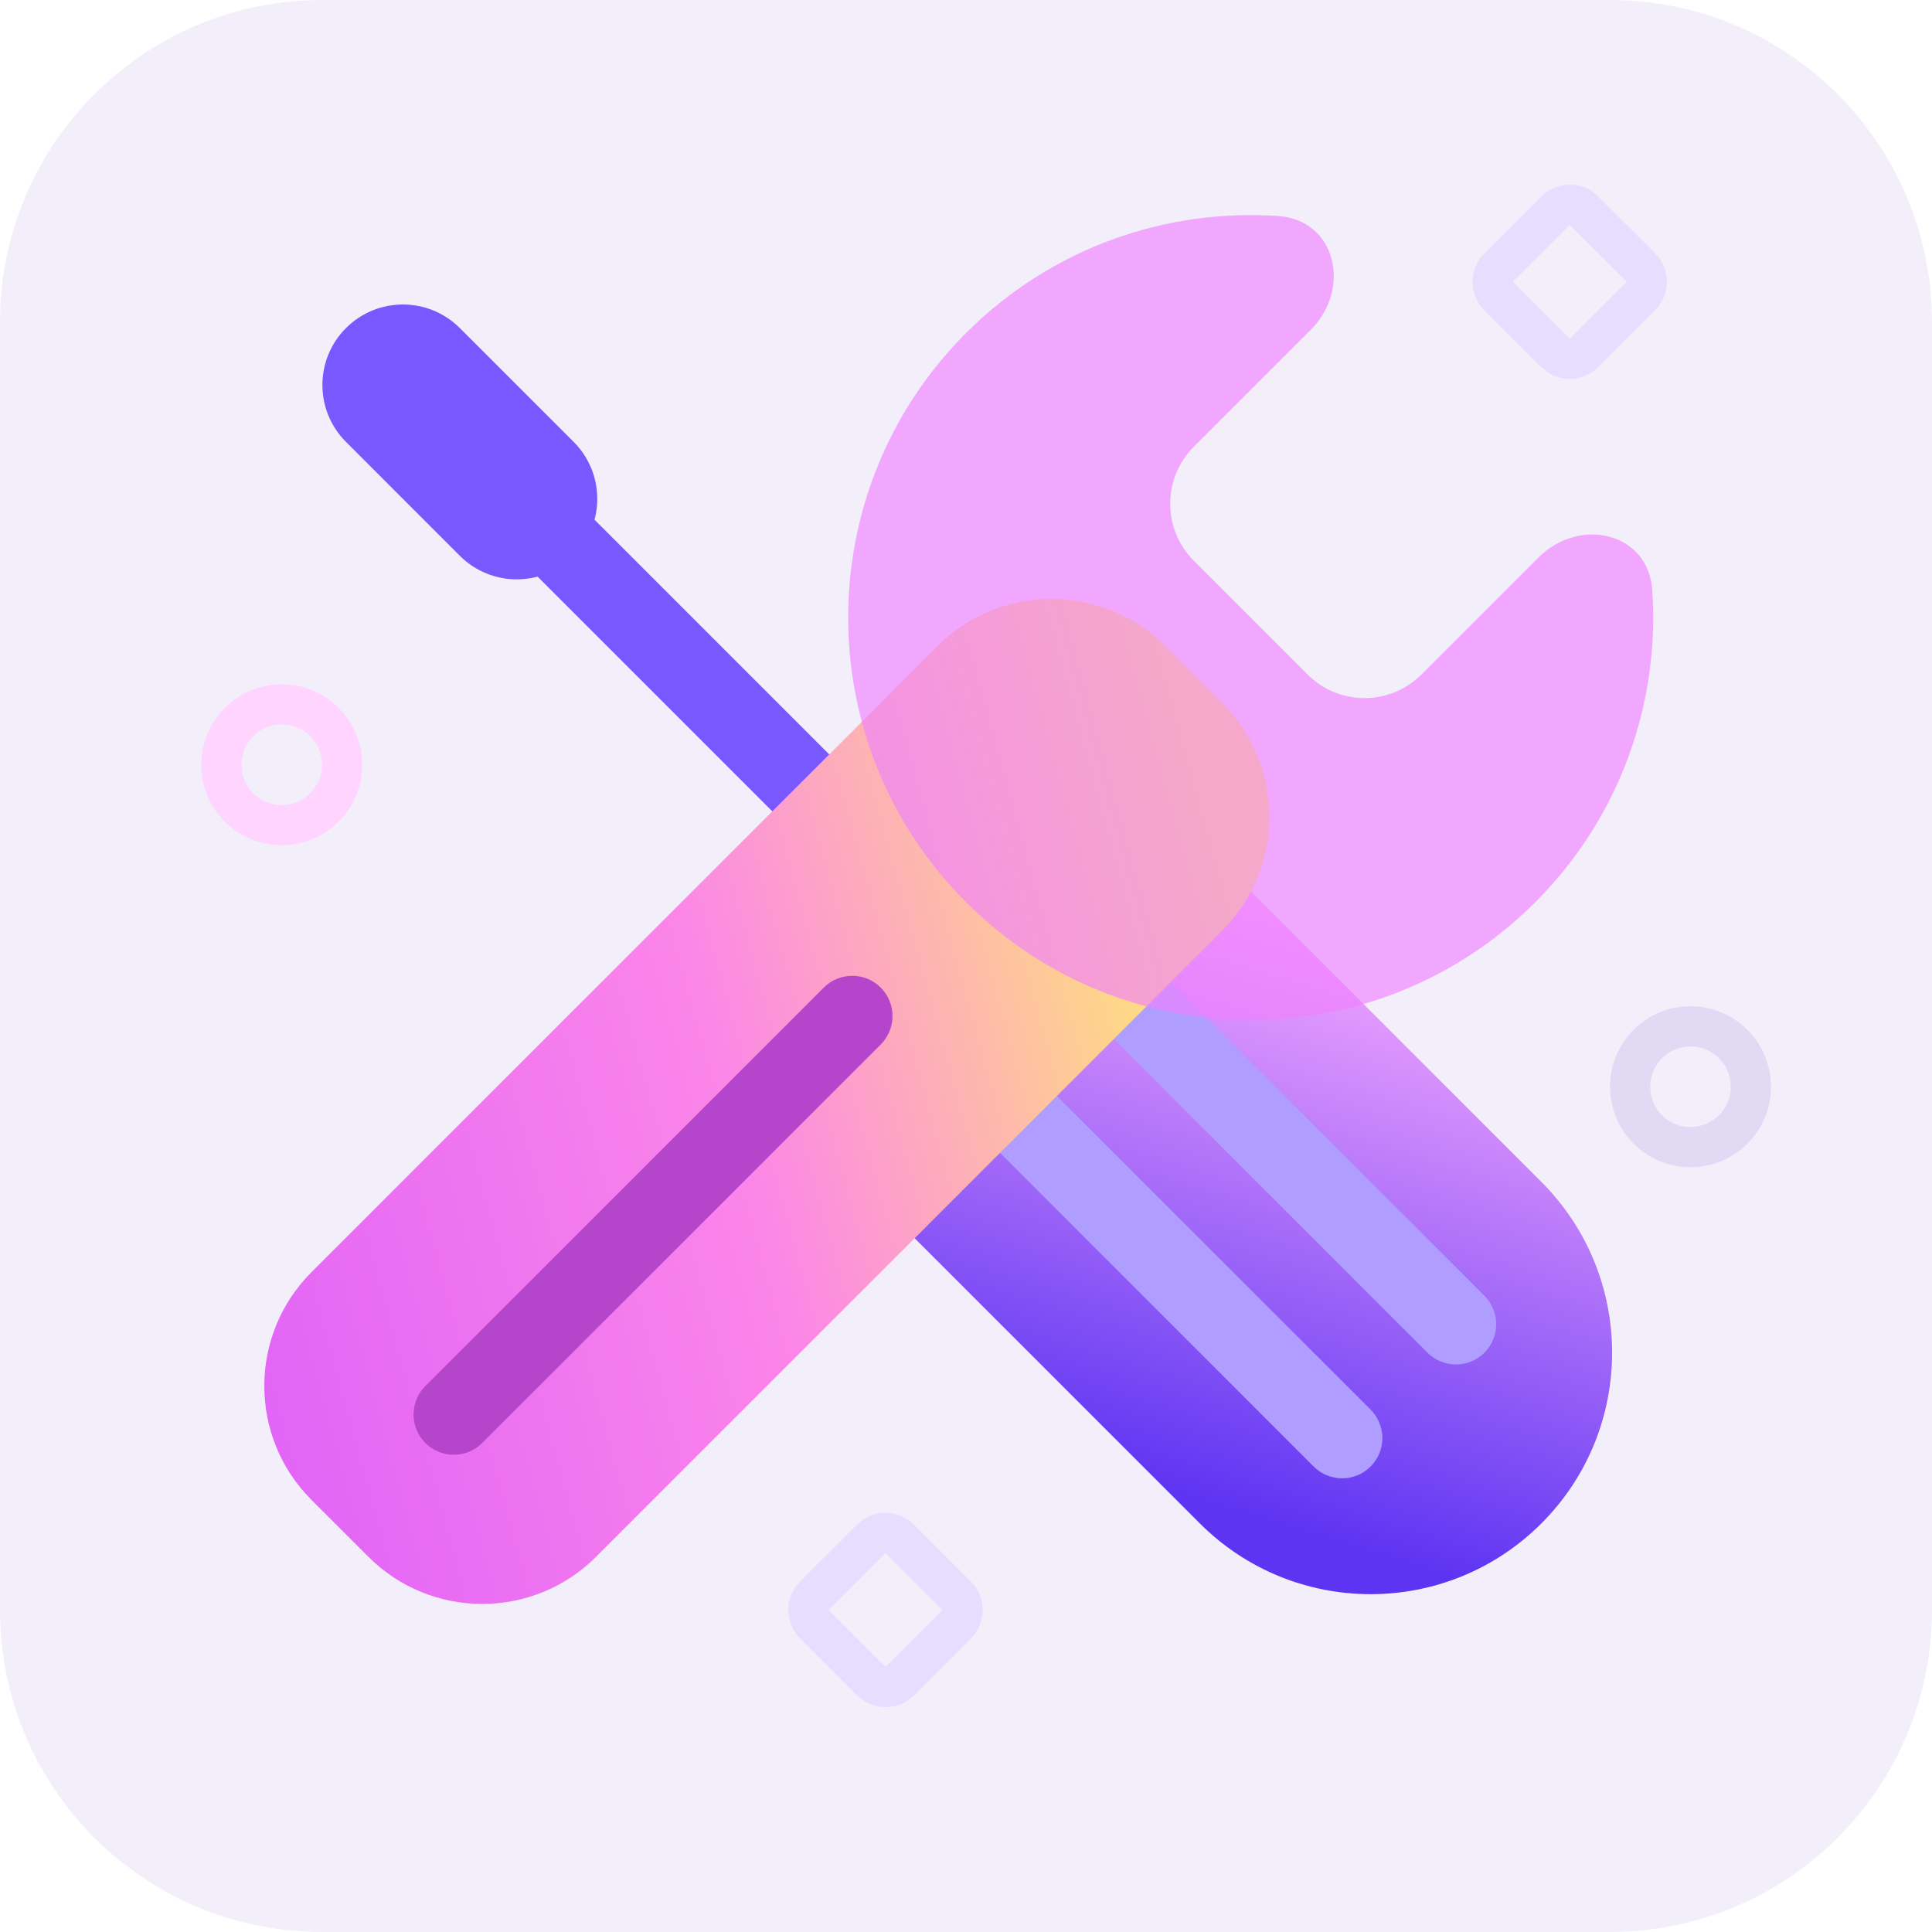
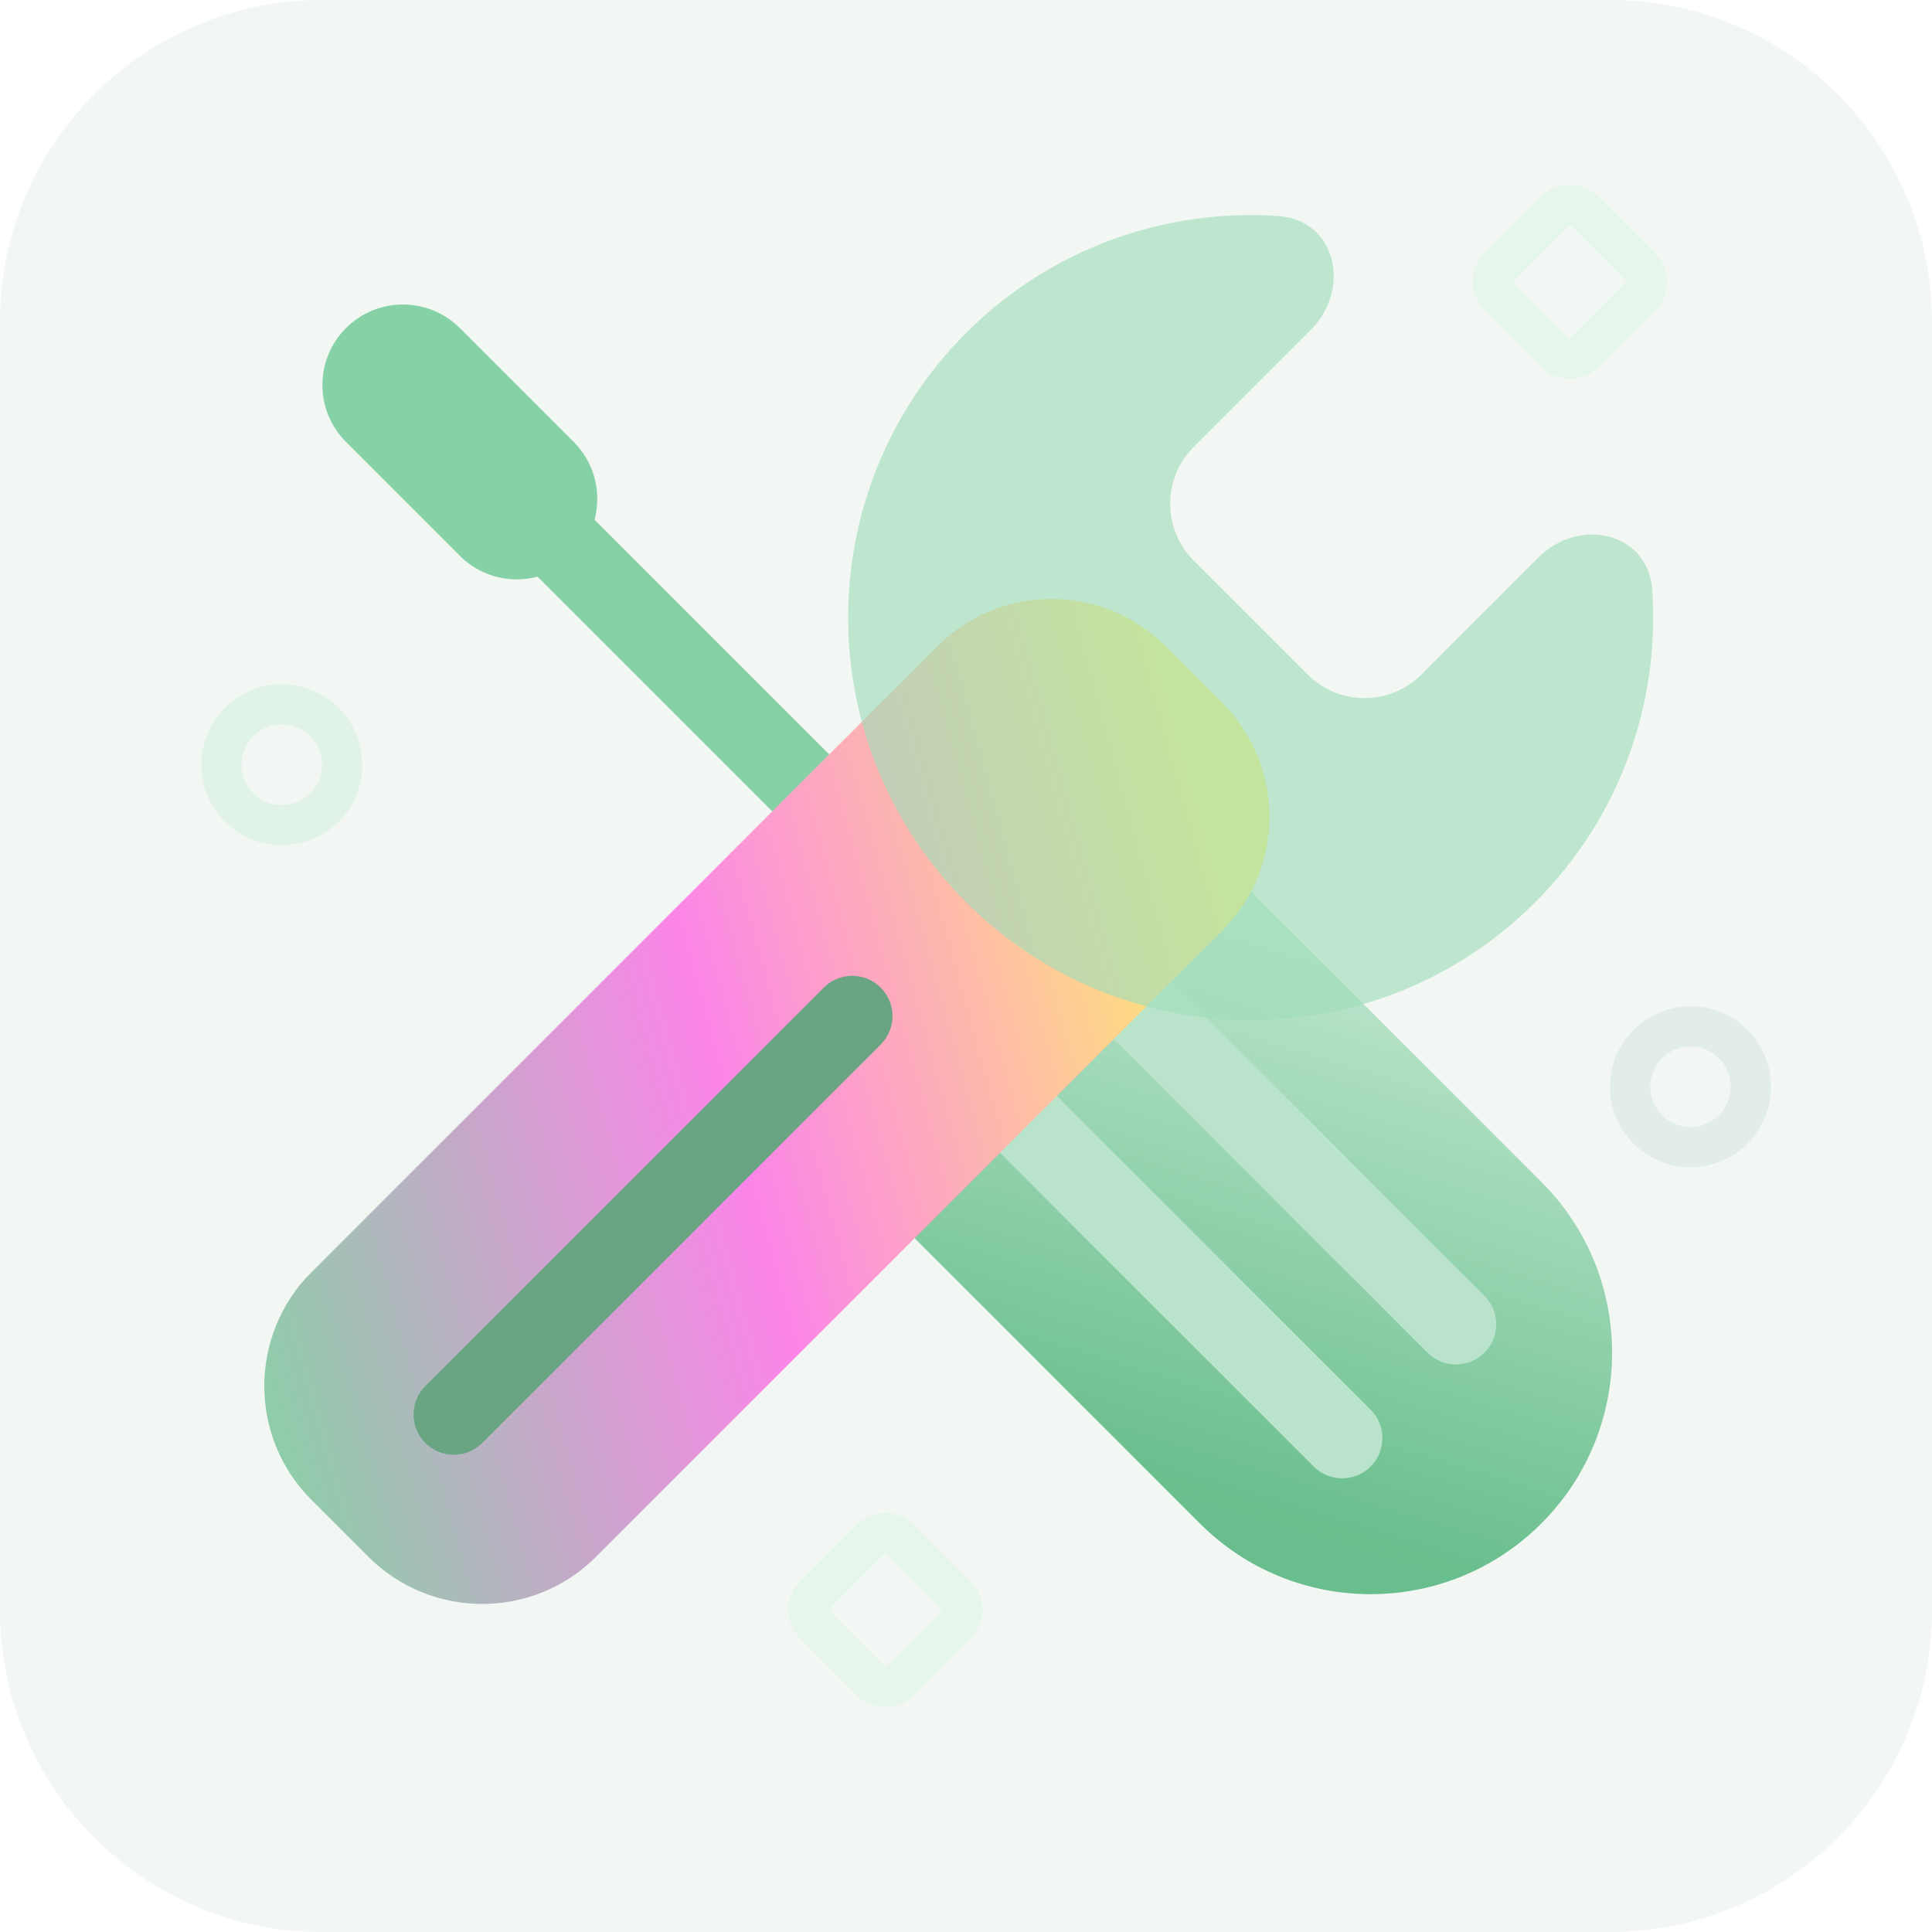
<svg xmlns="http://www.w3.org/2000/svg" width="48" height="48" viewBox="0 0 48 48" fill="none">
-   <rect width="48" height="48" rx="8" fill="#F3EFFA" />
-   <path d="M12.131 13.101C11.74 12.71 11.74 12.077 12.131 11.686C12.521 11.296 13.155 11.296 13.545 11.686L22.738 20.879L21.323 22.293L12.131 13.101Z" fill="#7958FF" />
-   <path d="M8.596 10.979C7.815 10.198 7.815 8.932 8.596 8.151C9.377 7.37 10.643 7.37 11.424 8.151L14.253 10.979C15.034 11.76 15.034 13.027 14.253 13.808C13.472 14.589 12.205 14.589 11.424 13.808L8.596 10.979Z" fill="#7958FF" />
+   <rect width="48" height="48" rx="8" fill="#f2f7f4" />
+   <path d="M12.131 13.101C11.74 12.71 11.74 12.077 12.131 11.686C12.521 11.296 13.155 11.296 13.545 11.686L22.738 20.879L21.323 22.293L12.131 13.101Z" fill="#86d1a5" />
+   <path d="M8.596 10.979C7.815 10.198 7.815 8.932 8.596 8.151C9.377 7.37 10.643 7.37 11.424 8.151L14.253 10.979C15.034 11.76 15.034 13.027 14.253 13.808C13.472 14.589 12.205 14.589 11.424 13.808L8.596 10.979Z" fill="#86d1a5" />
  <path d="M17.082 25.122L25.567 16.636L38.295 29.364C40.638 31.707 40.638 35.506 38.295 37.849C35.952 40.193 32.153 40.193 29.81 37.849L17.082 25.122Z" fill="url(#paint0_linear_1555_9255)" />
-   <rect x="22.031" y="25.829" width="2" height="16" rx="1" transform="rotate(-45 22.0312 25.8286)" fill="#AF9EFF" />
-   <rect x="24.859" y="23" width="2" height="16" rx="1" transform="rotate(-45 24.8594 23.0001)" fill="#AF9EFF" />
+   <rect x="22.031" y="25.829" width="2" height="16" rx="1" transform="rotate(-45 22.0312 25.8286)" fill="#b9e4cb" />
+   <rect x="24.859" y="23" width="2" height="16" rx="1" transform="rotate(-45 24.8594 23.0001)" fill="#b9e4cb" />
  <path d="M23.295 16.051C24.857 14.489 27.389 14.489 28.951 16.051L30.366 17.465C31.928 19.027 31.928 21.56 30.366 23.122L14.809 38.678C13.247 40.24 10.715 40.24 9.152 38.678L7.738 37.264C6.176 35.702 6.176 33.169 7.738 31.607L23.295 16.051Z" fill="url(#paint1_linear_1555_9255)" />
-   <rect x="21.174" y="23.829" width="2" height="16" rx="1" transform="rotate(45 21.1738 23.8292)" fill="#B545CA" />
-   <path opacity="0.64" fill-rule="evenodd" clip-rule="evenodd" d="M24.002 22.415C27.907 26.32 34.239 26.32 38.144 22.415C40.27 20.288 41.239 17.442 41.05 14.661C40.952 13.222 39.242 12.831 38.223 13.851L35.315 16.758C34.534 17.539 33.268 17.539 32.487 16.758L29.659 13.93C28.878 13.149 28.878 11.882 29.659 11.101L32.566 8.194C33.585 7.174 33.194 5.465 31.756 5.367C28.974 5.178 26.128 6.146 24.002 8.273C20.096 12.178 20.096 18.51 24.002 22.415Z" fill="#F07EFF" />
-   <circle cx="7" cy="19" r="1.5" stroke="#FFD5FF" />
+   <rect x="21.174" y="23.829" width="2" height="16" rx="1" transform="rotate(45 21.1738 23.8292)" fill="#6aa583" />
+   <path opacity="0.64" fill-rule="evenodd" clip-rule="evenodd" d="M24.002 22.415C27.907 26.32 34.239 26.32 38.144 22.415C40.27 20.288 41.239 17.442 41.05 14.661C40.952 13.222 39.242 12.831 38.223 13.851L35.315 16.758C34.534 17.539 33.268 17.539 32.487 16.758L29.659 13.93C28.878 13.149 28.878 11.882 29.659 11.101L32.566 8.194C33.585 7.174 33.194 5.465 31.756 5.367C28.974 5.178 26.128 6.146 24.002 8.273C20.096 12.178 20.096 18.51 24.002 22.415Z" fill="#a1dcba" />
+   <circle cx="7" cy="19" r="1.5" stroke="#e1f3e8" />
  <circle cx="42" cy="27" r="1.5" stroke="#F7F8F8" />
  <circle cx="42" cy="27" r="1.5" stroke="#78767F" stroke-opacity="0.02" />
-   <circle cx="42" cy="27" r="1.5" stroke="#5D34F2" stroke-opacity="0.14" />
-   <rect x="36.879" y="7" width="3" height="3" rx="0.5" transform="rotate(-45 36.879 7)" stroke="#E6DEFF" />
-   <rect x="19.879" y="40" width="3" height="3" rx="0.5" transform="rotate(-45 19.879 40)" stroke="#E6DEFF" />
+   <circle cx="42" cy="27" r="1.5" stroke="#68be8c" stroke-opacity="0.14" />
+   <rect x="36.879" y="7" width="3" height="3" rx="0.5" transform="rotate(-45 36.879 7)" stroke="#e7f6ed" />
+   <rect x="19.879" y="40" width="3" height="3" rx="0.5" transform="rotate(-45 19.879 40)" stroke="#e7f6ed" />
  <defs>
    <linearGradient id="paint0_linear_1555_9255" x1="33.213" y1="38.336" x2="37.634" y2="23.745" gradientUnits="userSpaceOnUse">
-       <stop stop-color="#5D34F2" />
-       <stop offset="1" stop-color="#FAABFF" />
+       <stop stop-color="#68be8c" />
+       <stop offset="1" stop-color="#c2e8d2" />
    </linearGradient>
    <linearGradient id="paint1_linear_1555_9255" x1="28.793" y1="16.207" x2="3.058" y2="23.268" gradientUnits="userSpaceOnUse">
      <stop stop-color="#FFF06A" />
      <stop offset="0.5" stop-color="#FC85E9" />
-       <stop offset="1" stop-color="#E264F7" />
+       <stop offset="1" stop-color="#8ccfa8" />
    </linearGradient>
  </defs>
</svg>
